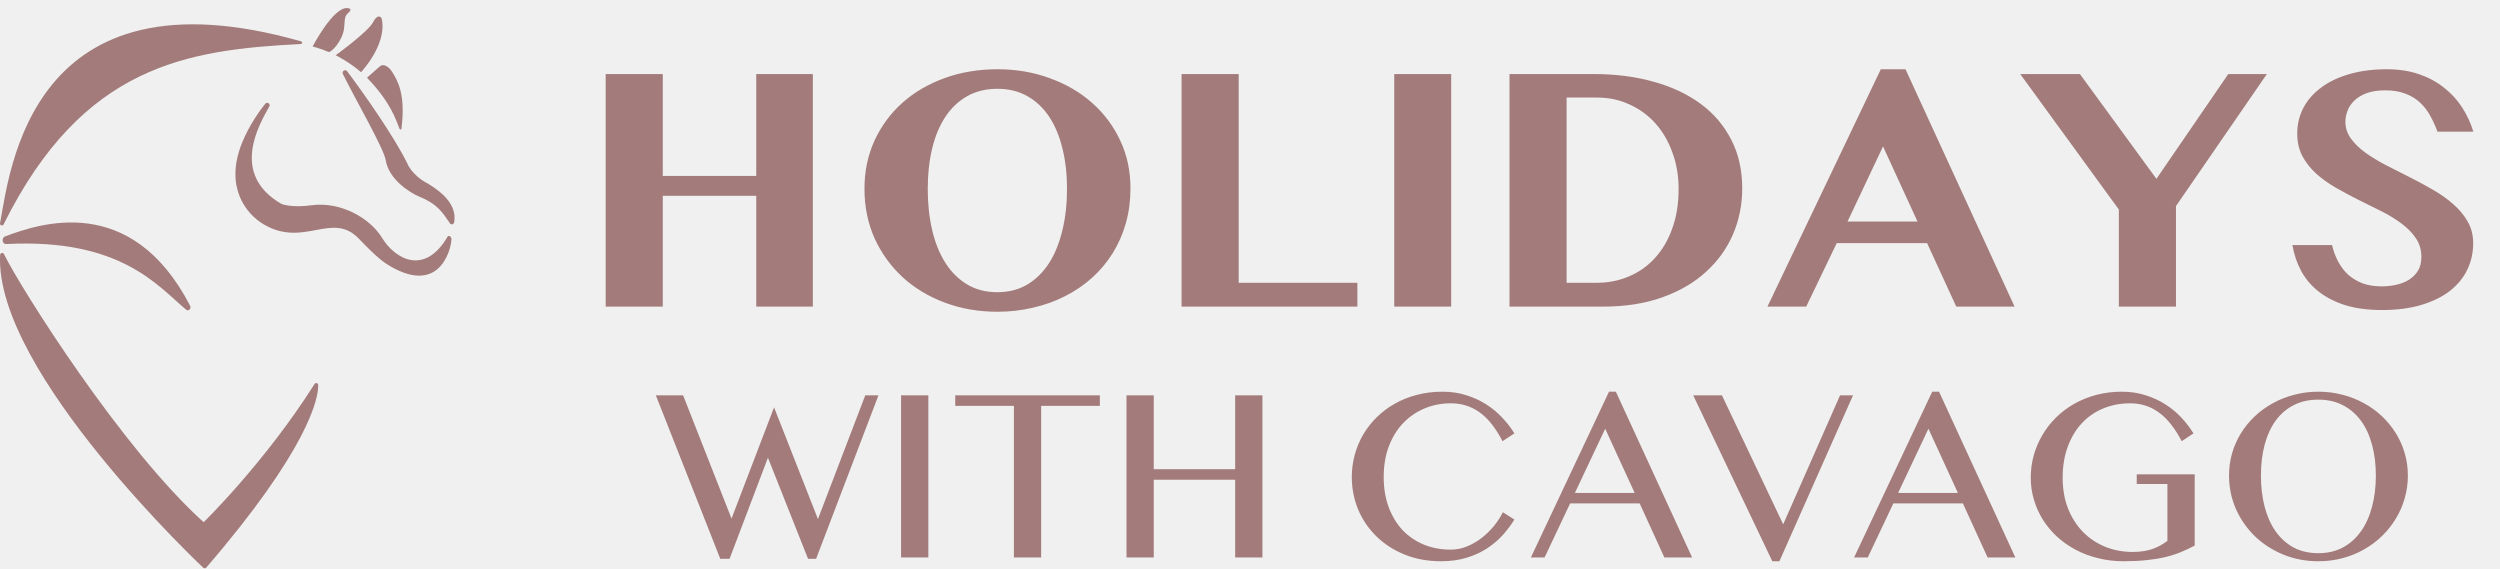
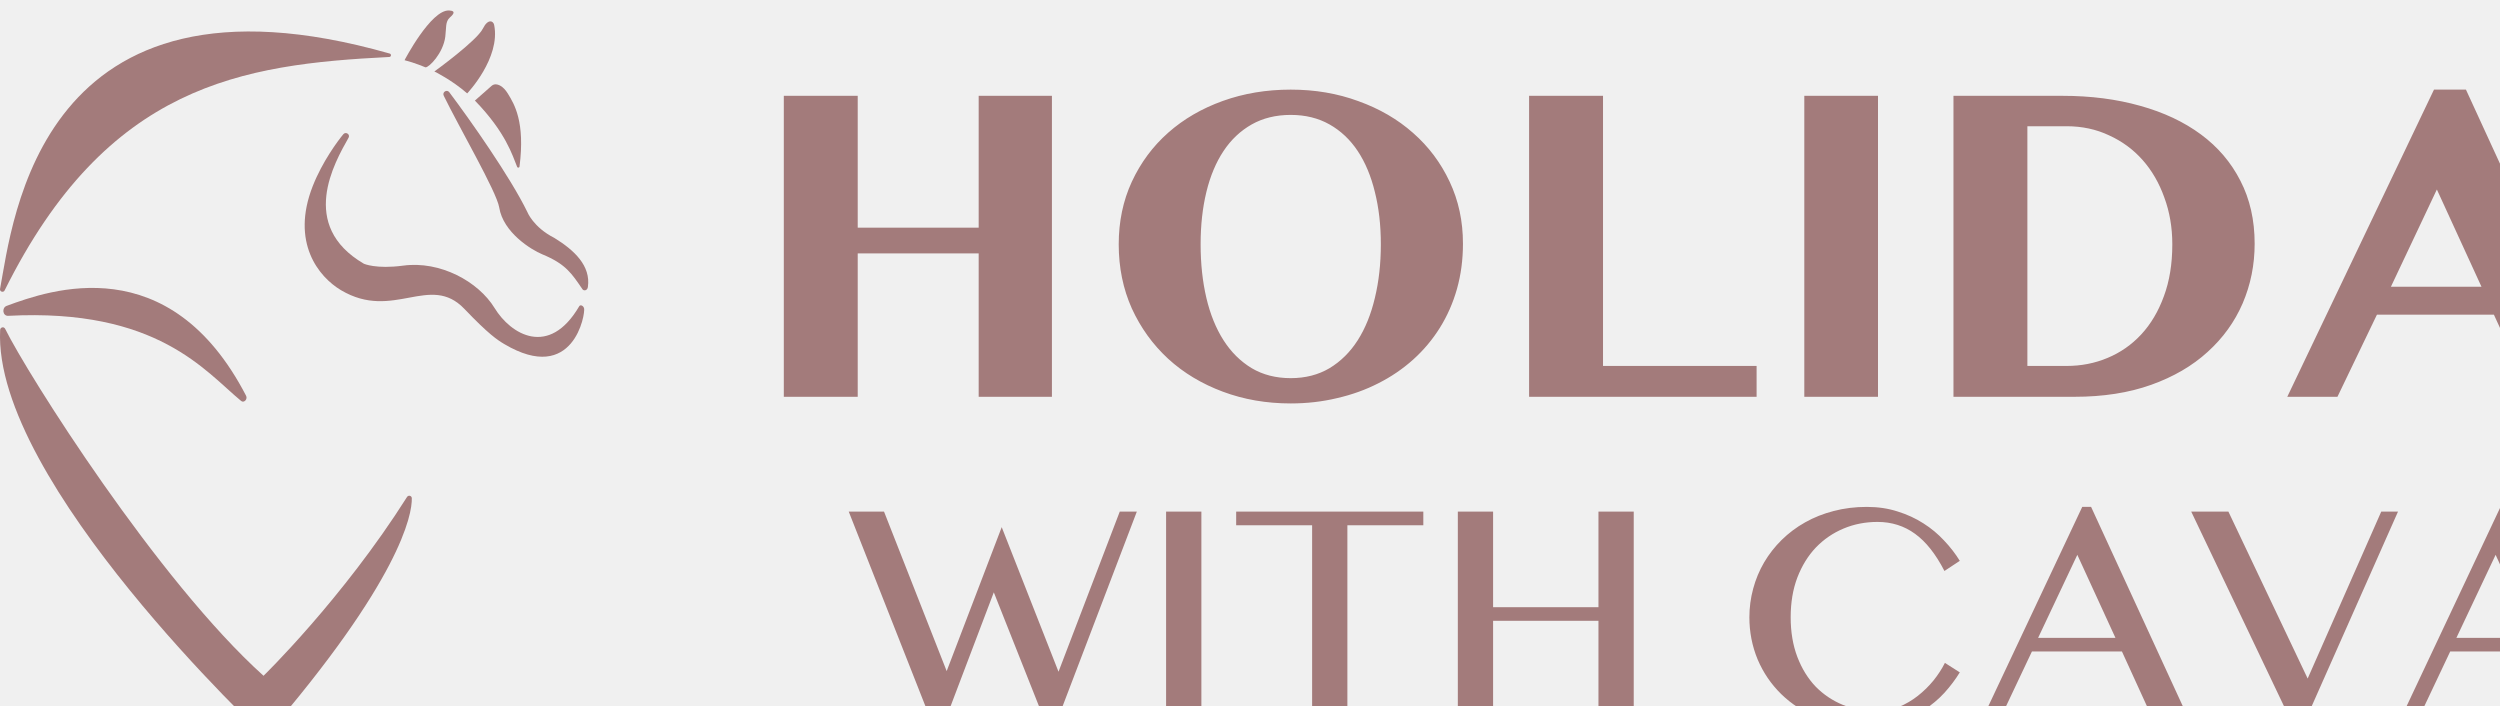
- <svg xmlns="http://www.w3.org/2000/svg" width="220" height="50" viewBox="0 0 220 50" fill="none">
+ <svg xmlns="http://www.w3.org/2000/svg" width="170" height="48" viewBox="0 0 170 48" fill="none">
  <g clip-path="url(#clip0_2050_58426)">
    <path d="M26.466 3.875C16.451 4.381 7.283 5.729 0.315 19.747C0.228 19.922 -0.033 19.834 0.004 19.642C0.865 15.132 2.629 -3.164 26.495 3.64C26.628 3.678 26.614 3.868 26.466 3.875Z" fill="#A37B7B" />
    <path d="M29.537 4.861C29.537 4.861 30.714 5.429 31.769 6.351C31.769 6.351 34.059 3.949 33.602 1.691C33.547 1.42 33.187 1.244 32.835 1.946C32.416 2.782 29.537 4.861 29.537 4.861Z" fill="#A37B7B" />
    <path d="M32.293 6.839L33.423 5.843C33.492 5.783 33.578 5.742 33.669 5.736C33.868 5.721 34.215 5.844 34.535 6.367C34.971 7.079 35.715 8.273 35.328 11.324C35.317 11.412 35.199 11.43 35.166 11.348C34.848 10.575 34.404 9.013 32.293 6.839Z" fill="#A37B7B" />
    <path d="M27.509 4.093C27.509 4.093 29.3 0.656 30.536 0.712C31.104 0.737 30.733 1.062 30.591 1.19C30.272 1.477 30.356 1.888 30.28 2.493C30.138 3.621 29.167 4.599 28.933 4.579C28.933 4.579 28.188 4.263 27.509 4.093Z" fill="#A37B7B" />
    <path d="M30.551 6.271C31.961 8.147 34.679 12.001 35.853 14.403C35.853 14.403 36.253 15.447 37.693 16.177C39.051 17.012 40.182 18.071 39.977 19.514C39.94 19.775 39.692 19.791 39.609 19.67C38.872 18.595 38.483 17.957 36.874 17.293C36.123 16.983 34.217 15.812 33.946 14.106C33.78 13.056 31.199 8.618 30.174 6.508C30.054 6.263 30.388 6.053 30.551 6.271Z" fill="#A37B7B" />
    <path d="M0.455 20.798C3.389 19.713 11.52 16.846 16.735 26.913C16.853 27.14 16.595 27.427 16.398 27.265C13.962 25.262 10.701 20.943 0.556 21.476C0.181 21.496 0.103 20.928 0.455 20.798Z" fill="#A37B7B" />
    <path d="M0.349 22.358C1.873 25.451 10.737 39.492 17.921 45.953C17.921 45.953 23.3 40.718 27.679 33.793C27.772 33.647 27.999 33.705 28.003 33.879C28.033 34.996 27.204 39.469 18.025 50.096C18.025 50.096 -0.503 32.753 0.01 22.437C0.02 22.247 0.266 22.188 0.349 22.358Z" fill="#A37B7B" />
    <path d="M23.349 9.125C23.514 8.929 23.829 9.139 23.703 9.363C22.742 11.069 20.285 15.326 24.743 17.934C24.743 17.934 25.569 18.312 27.421 18.062C29.926 17.725 32.526 19.136 33.636 20.953C34.729 22.741 37.336 24.337 39.388 20.824C39.455 20.709 39.654 20.759 39.717 20.963C39.822 21.304 39.016 26.197 34.291 23.397C33.821 23.118 33.221 22.725 31.58 21.006C29.233 18.546 26.744 21.845 23.189 19.733C21.66 18.825 19.765 16.479 21.267 12.653C21.917 10.996 22.981 9.562 23.349 9.125Z" fill="#A37B7B" />
    <path d="M60.114 34.791L64.374 45.635L68.117 35.846L71.979 45.678L76.143 34.791H77.304L71.818 49.175H71.108L67.579 40.278L64.202 49.175H63.384L57.715 34.791H60.114ZM79.295 34.791H81.694V49.056H79.295V34.791ZM96.786 34.791V35.717H91.622V49.056H89.224V35.717H84.06V34.791H96.786ZM101.53 42.214V49.056H99.132V34.791H101.53V41.289H108.695V34.791H111.094V49.056H108.695V42.214H101.53ZM121.766 41.978C121.766 42.974 121.916 43.871 122.218 44.667C122.519 45.456 122.931 46.126 123.454 46.679C123.986 47.224 124.609 47.643 125.326 47.937C126.043 48.224 126.821 48.368 127.661 48.368C128.163 48.368 128.647 48.271 129.113 48.077C129.58 47.884 130.01 47.633 130.404 47.324C130.806 47.009 131.164 46.657 131.48 46.27C131.796 45.876 132.053 45.477 132.254 45.076L133.266 45.721C132.972 46.202 132.624 46.664 132.222 47.109C131.821 47.547 131.354 47.937 130.824 48.282C130.3 48.619 129.705 48.888 129.038 49.088C128.378 49.289 127.639 49.39 126.822 49.39C125.638 49.39 124.562 49.192 123.595 48.798C122.633 48.404 121.809 47.869 121.12 47.195C120.432 46.521 119.898 45.736 119.518 44.839C119.145 43.935 118.958 42.982 118.958 41.978C118.958 41.311 119.044 40.662 119.216 40.031C119.388 39.392 119.636 38.797 119.959 38.245C120.289 37.685 120.687 37.176 121.152 36.717C121.626 36.251 122.157 35.853 122.744 35.523C123.34 35.186 123.989 34.928 124.692 34.748C125.394 34.562 126.144 34.469 126.94 34.469C127.701 34.469 128.4 34.573 129.038 34.781C129.683 34.981 130.268 35.251 130.791 35.588C131.322 35.925 131.792 36.316 132.201 36.76C132.617 37.198 132.972 37.657 133.266 38.137L132.222 38.826C131.627 37.671 130.959 36.828 130.221 36.298C129.482 35.76 128.632 35.491 127.672 35.491C126.847 35.491 126.076 35.641 125.358 35.943C124.641 36.244 124.014 36.674 123.476 37.233C122.946 37.793 122.526 38.474 122.218 39.277C121.916 40.074 121.766 40.974 121.766 41.978ZM142.195 34.469L148.907 49.056H146.465L144.292 44.301H138.171L135.923 49.056H134.718L141.592 34.469H142.195ZM138.591 43.376H143.851L141.258 37.728L138.591 43.376ZM151.532 34.791L156.921 46.141L161.924 34.791H163.064L156.588 49.39H155.964L149.004 34.791H151.532ZM170.637 34.469L177.35 49.056H174.908L172.735 44.301H166.614L164.365 49.056H163.161L170.035 34.469H170.637ZM167.034 43.376H172.294L169.702 37.728L167.034 43.376ZM187.452 35.491C186.591 35.491 185.795 35.645 185.063 35.953C184.339 36.255 183.712 36.692 183.181 37.266C182.658 37.832 182.249 38.521 181.955 39.331C181.661 40.135 181.514 41.035 181.514 42.031C181.514 43.035 181.671 43.943 181.987 44.753C182.31 45.556 182.747 46.241 183.299 46.808C183.859 47.374 184.515 47.812 185.268 48.12C186.021 48.421 186.828 48.572 187.688 48.572C188.312 48.572 188.875 48.489 189.378 48.325C189.879 48.153 190.331 47.909 190.732 47.593V42.591H188.032V41.741H193.132V48.013C192.716 48.235 192.297 48.432 191.873 48.604C191.45 48.776 190.991 48.92 190.496 49.035C190.008 49.149 189.471 49.235 188.882 49.293C188.294 49.357 187.627 49.39 186.882 49.39C186.093 49.39 185.343 49.3 184.633 49.121C183.923 48.949 183.263 48.701 182.654 48.378C182.051 48.056 181.507 47.672 181.018 47.227C180.531 46.776 180.115 46.277 179.771 45.732C179.434 45.187 179.172 44.602 178.986 43.979C178.799 43.355 178.706 42.706 178.706 42.031C178.706 41.364 178.792 40.715 178.964 40.084C179.143 39.446 179.398 38.847 179.728 38.288C180.058 37.721 180.459 37.205 180.933 36.739C181.406 36.273 181.94 35.871 182.535 35.534C183.131 35.197 183.78 34.935 184.483 34.748C185.185 34.562 185.931 34.469 186.721 34.469C187.474 34.469 188.169 34.573 188.807 34.781C189.453 34.981 190.038 35.251 190.561 35.588C191.091 35.925 191.561 36.316 191.97 36.76C192.379 37.198 192.73 37.657 193.025 38.137L191.992 38.826C191.389 37.671 190.718 36.828 189.979 36.298C189.248 35.76 188.405 35.491 187.452 35.491ZM204.018 49.39C202.914 49.39 201.881 49.192 200.92 48.798C199.966 48.404 199.134 47.866 198.424 47.184C197.721 46.496 197.166 45.696 196.757 44.785C196.356 43.867 196.155 42.888 196.155 41.849C196.155 41.167 196.244 40.511 196.424 39.88C196.61 39.249 196.872 38.661 197.209 38.116C197.546 37.571 197.951 37.076 198.424 36.631C198.905 36.179 199.436 35.795 200.016 35.48C200.598 35.157 201.225 34.91 201.9 34.738C202.573 34.558 203.28 34.469 204.018 34.469C204.757 34.469 205.463 34.558 206.138 34.738C206.812 34.91 207.439 35.157 208.02 35.48C208.609 35.795 209.139 36.179 209.612 36.631C210.086 37.076 210.491 37.571 210.828 38.116C211.172 38.661 211.434 39.249 211.614 39.88C211.8 40.511 211.893 41.167 211.893 41.849C211.893 42.537 211.8 43.204 211.614 43.849C211.434 44.488 211.172 45.087 210.828 45.646C210.491 46.205 210.086 46.715 209.612 47.174C209.139 47.633 208.609 48.027 208.02 48.357C207.439 48.687 206.812 48.941 206.138 49.121C205.463 49.3 204.757 49.39 204.018 49.39ZM204.018 48.68C204.836 48.68 205.556 48.511 206.181 48.174C206.812 47.83 207.342 47.353 207.773 46.743C208.203 46.134 208.526 45.413 208.741 44.581C208.964 43.749 209.075 42.838 209.075 41.849C209.075 40.866 208.964 39.966 208.741 39.148C208.526 38.331 208.203 37.628 207.773 37.04C207.342 36.445 206.812 35.986 206.181 35.663C205.556 35.333 204.836 35.168 204.018 35.168C203.187 35.168 202.455 35.333 201.824 35.663C201.2 35.986 200.673 36.445 200.242 37.04C199.819 37.628 199.5 38.331 199.285 39.148C199.07 39.966 198.963 40.866 198.963 41.849C198.963 42.838 199.07 43.749 199.285 44.581C199.5 45.413 199.819 46.134 200.242 46.743C200.673 47.353 201.2 47.83 201.824 48.174C202.455 48.511 203.187 48.68 204.018 48.68Z" fill="#A37B7B" />
    <path d="M58.325 17.232V26.982H53.299V6.516H58.325V15.481H66.55V6.516H71.531V26.982H66.55V17.232H58.325ZM87.77 27.434C86.12 27.434 84.58 27.168 83.152 26.634C81.723 26.101 80.485 25.357 79.439 24.401C78.392 23.435 77.567 22.293 76.964 20.975C76.37 19.647 76.073 18.193 76.073 16.613C76.073 15.064 76.37 13.645 76.964 12.357C77.567 11.059 78.392 9.947 79.439 9.022C80.485 8.096 81.723 7.377 83.152 6.863C84.58 6.35 86.12 6.094 87.77 6.094C89.42 6.094 90.954 6.355 92.373 6.879C93.802 7.392 95.039 8.111 96.086 9.037C97.142 9.962 97.973 11.069 98.576 12.357C99.18 13.635 99.481 15.038 99.481 16.568C99.481 17.654 99.346 18.681 99.074 19.647C98.803 20.603 98.415 21.483 97.912 22.288C97.409 23.093 96.805 23.812 96.101 24.446C95.396 25.08 94.607 25.618 93.731 26.061C92.866 26.504 91.93 26.841 90.924 27.072C89.918 27.314 88.867 27.434 87.77 27.434ZM87.77 25.714C88.766 25.714 89.647 25.488 90.411 25.035C91.176 24.572 91.815 23.938 92.328 23.133C92.841 22.328 93.228 21.372 93.49 20.265C93.761 19.149 93.897 17.931 93.897 16.613C93.897 15.315 93.761 14.128 93.49 13.051C93.228 11.975 92.841 11.049 92.328 10.274C91.815 9.5 91.176 8.896 90.411 8.463C89.647 8.031 88.766 7.814 87.77 7.814C86.764 7.814 85.878 8.031 85.114 8.463C84.349 8.896 83.71 9.5 83.197 10.274C82.684 11.049 82.296 11.975 82.035 13.051C81.773 14.128 81.642 15.315 81.642 16.613C81.642 17.931 81.773 19.149 82.035 20.265C82.296 21.372 82.684 22.328 83.197 23.133C83.71 23.938 84.349 24.572 85.114 25.035C85.878 25.488 86.764 25.714 87.77 25.714ZM103.979 6.516H109.005V24.884H119.449V26.982H103.979V6.516ZM122.693 6.516H127.704V26.982H122.693V6.516ZM132.836 6.516H140.261C142.173 6.516 143.929 6.743 145.529 7.195C147.128 7.638 148.507 8.287 149.664 9.142C150.821 9.998 151.716 11.049 152.35 12.297C152.994 13.544 153.316 14.968 153.316 16.568C153.316 18.007 153.044 19.36 152.501 20.628C151.958 21.885 151.163 22.987 150.116 23.933C149.08 24.879 147.803 25.623 146.283 26.167C144.764 26.71 143.023 26.982 141.061 26.982H132.836V6.516ZM137.862 24.884H140.533C141.518 24.884 142.445 24.703 143.31 24.34C144.185 23.978 144.95 23.445 145.604 22.741C146.258 22.036 146.771 21.171 147.144 20.145C147.526 19.119 147.717 17.941 147.717 16.613C147.717 15.466 147.535 14.405 147.173 13.429C146.822 12.443 146.328 11.592 145.695 10.878C145.061 10.164 144.301 9.605 143.415 9.203C142.54 8.79 141.579 8.584 140.533 8.584H137.862V24.884ZM167.684 6.094L177.283 26.982H172.151L169.585 21.397H161.632L158.946 26.982H155.535L165.511 6.094H167.684ZM162.583 19.496H168.74L165.707 12.885L162.583 19.496ZM183.033 6.516L189.765 15.738L196.088 6.516H199.484L191.484 18.137V26.982H186.459V18.439L177.781 6.516H183.033ZM209.625 27.283C208.398 27.283 207.322 27.143 206.396 26.861C205.48 26.569 204.701 26.172 204.057 25.669C203.413 25.166 202.899 24.567 202.518 23.872C202.135 23.168 201.874 22.398 201.732 21.563H205.219C205.34 22.077 205.515 22.555 205.747 22.997C205.978 23.44 206.27 23.827 206.622 24.159C206.985 24.481 207.408 24.738 207.891 24.929C208.383 25.11 208.952 25.201 209.596 25.201C210.018 25.201 210.436 25.155 210.848 25.065C211.271 24.974 211.648 24.828 211.98 24.627C212.312 24.416 212.578 24.149 212.78 23.827C212.982 23.495 213.082 23.088 213.082 22.605C213.082 22.001 212.926 21.463 212.614 20.99C212.302 20.517 211.89 20.089 211.377 19.707C210.863 19.315 210.28 18.952 209.625 18.62C208.972 18.288 208.303 17.956 207.619 17.624C206.934 17.282 206.266 16.925 205.611 16.553C204.957 16.18 204.374 15.768 203.861 15.315C203.347 14.852 202.935 14.334 202.623 13.761C202.311 13.177 202.155 12.513 202.155 11.768C202.155 10.954 202.331 10.204 202.683 9.52C203.045 8.825 203.564 8.227 204.238 7.724C204.912 7.211 205.737 6.813 206.713 6.531C207.689 6.24 208.801 6.094 210.048 6.094C211.074 6.094 212.005 6.235 212.84 6.516C213.676 6.798 214.41 7.19 215.044 7.693C215.688 8.187 216.226 8.77 216.659 9.444C217.091 10.108 217.424 10.823 217.655 11.587H214.5C214.32 11.104 214.109 10.642 213.867 10.199C213.626 9.756 213.329 9.369 212.976 9.037C212.624 8.705 212.197 8.443 211.693 8.252C211.191 8.051 210.591 7.95 209.897 7.95C209.244 7.95 208.69 8.036 208.237 8.207C207.795 8.378 207.437 8.599 207.166 8.871C206.894 9.132 206.697 9.429 206.577 9.761C206.456 10.083 206.396 10.4 206.396 10.712C206.396 11.255 206.557 11.748 206.879 12.191C207.201 12.634 207.624 13.046 208.147 13.429C208.68 13.811 209.284 14.178 209.958 14.53C210.632 14.873 211.317 15.22 212.011 15.572C212.714 15.924 213.404 16.296 214.078 16.689C214.753 17.071 215.351 17.494 215.874 17.956C216.407 18.419 216.835 18.932 217.157 19.496C217.479 20.059 217.64 20.693 217.64 21.397C217.64 22.233 217.469 23.007 217.127 23.722C216.784 24.436 216.276 25.06 215.602 25.593C214.929 26.116 214.088 26.529 213.082 26.831C212.086 27.133 210.934 27.283 209.625 27.283Z" fill="#A37B7B" />
  </g>
  <defs>
    <clipPath id="clip0_2050_58426">
      <rect width="220" height="50" fill="white" />
    </clipPath>
  </defs>
</svg>
